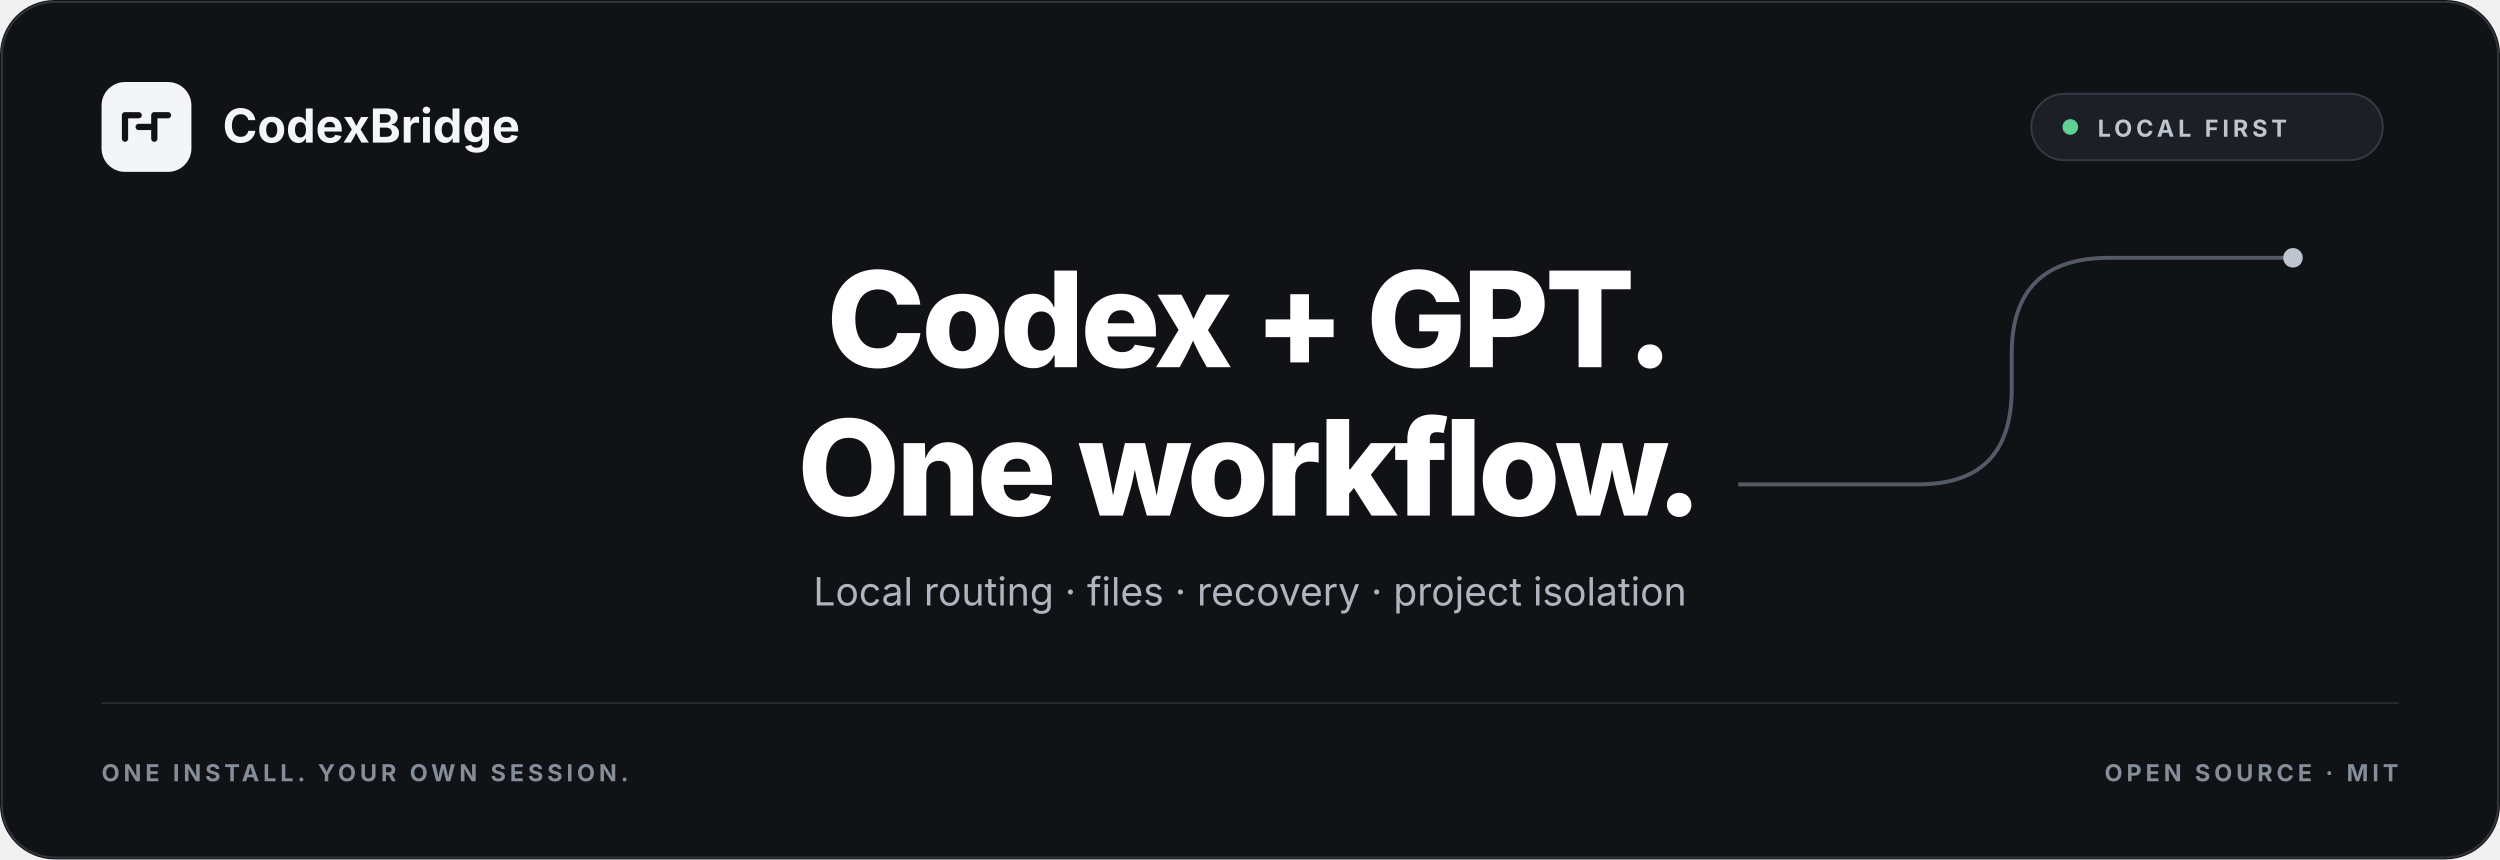
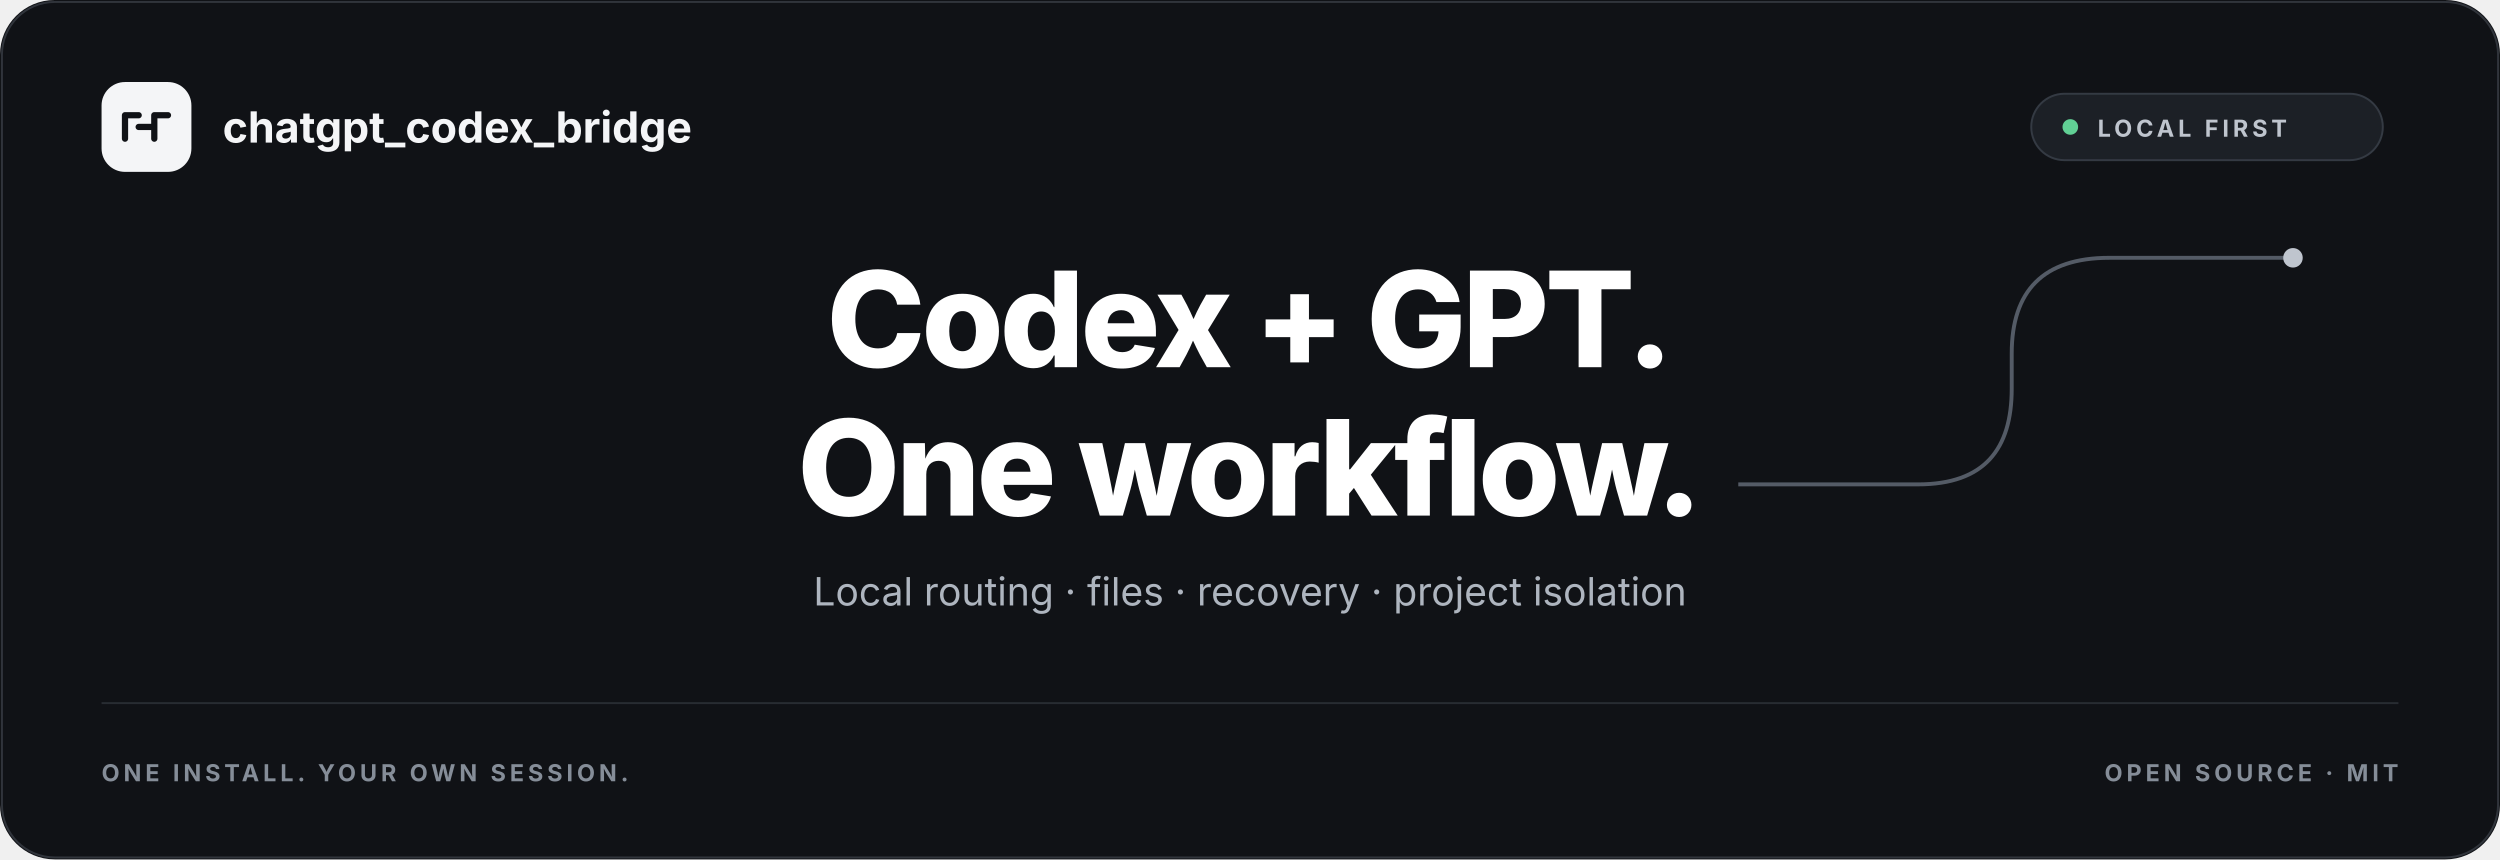
<svg xmlns="http://www.w3.org/2000/svg" width="1280" height="440" viewBox="0 0 1280 440" role="img" aria-labelledby="title desc">
  <rect width="1280" height="440" rx="28" fill="#101216" />
  <rect x="1" y="1" width="1278" height="438" rx="27" fill="none" stroke="#30343b" />
  <g transform="translate(52 42)">
    <rect width="46" height="46" rx="12" fill="#f4f5f7" />
    <path d="M12 29V17h7m15 0h-7v12M19 23h8" fill="none" stroke="#101216" stroke-width="3.2" stroke-linecap="round" stroke-linejoin="round" />
-     <text x="62" y="31" fill="#f4f5f7" font-family="Inter,Segoe UI,Arial,sans-serif" font-size="24" font-weight="700">CodexBridge</text>
+     <text x="62" y="31" fill="#f4f5f7" font-family="Inter,Segoe UI,Arial,sans-serif" font-size="22" font-weight="700">chatgpt_codex_bridge</text>
  </g>
  <g transform="translate(1040 48)">
    <rect width="180" height="34" rx="17" fill="#1c2026" stroke="#343a43" />
    <circle cx="20" cy="17" r="4" fill="#61d095" />
    <text x="34" y="22" fill="#bfc5ce" font-family="Inter,Segoe UI,Arial,sans-serif" font-size="12" font-weight="700" letter-spacing="2">LOCAL FIRST</text>
  </g>
  <text x="640" y="188" text-anchor="middle" fill="#ffffff" font-family="Inter,Segoe UI,Arial,sans-serif" font-size="68" font-weight="800" letter-spacing="-2">Codex + GPT.</text>
  <text x="640" y="264" text-anchor="middle" fill="#ffffff" font-family="Inter,Segoe UI,Arial,sans-serif" font-size="68" font-weight="800" letter-spacing="-2">One workflow.</text>
  <text x="640" y="310" text-anchor="middle" fill="#aeb5bf" font-family="Inter,Segoe UI,Arial,sans-serif" font-size="20">Local routing · files · recovery · project isolation</text>
  <path d="M890 248h92c34 0 48-18 48-49v-18c0-32 16-49 50-49h94" fill="none" stroke="#545b66" stroke-width="2" />
  <circle cx="1174" cy="132" r="5" fill="#bfc5ce" />
  <path d="M52 360H1228" stroke="#282c32" />
  <text x="52" y="400" fill="#858d98" font-family="Inter,Segoe UI,Arial,sans-serif" font-size="12" font-weight="700" letter-spacing="2">ONE INSTALL. YOUR OWN SESSION.</text>
  <text x="1228" y="400" text-anchor="end" fill="#858d98" font-family="Inter,Segoe UI,Arial,sans-serif" font-size="12" font-weight="700" letter-spacing="2">OPEN SOURCE · MIT</text>
</svg>
